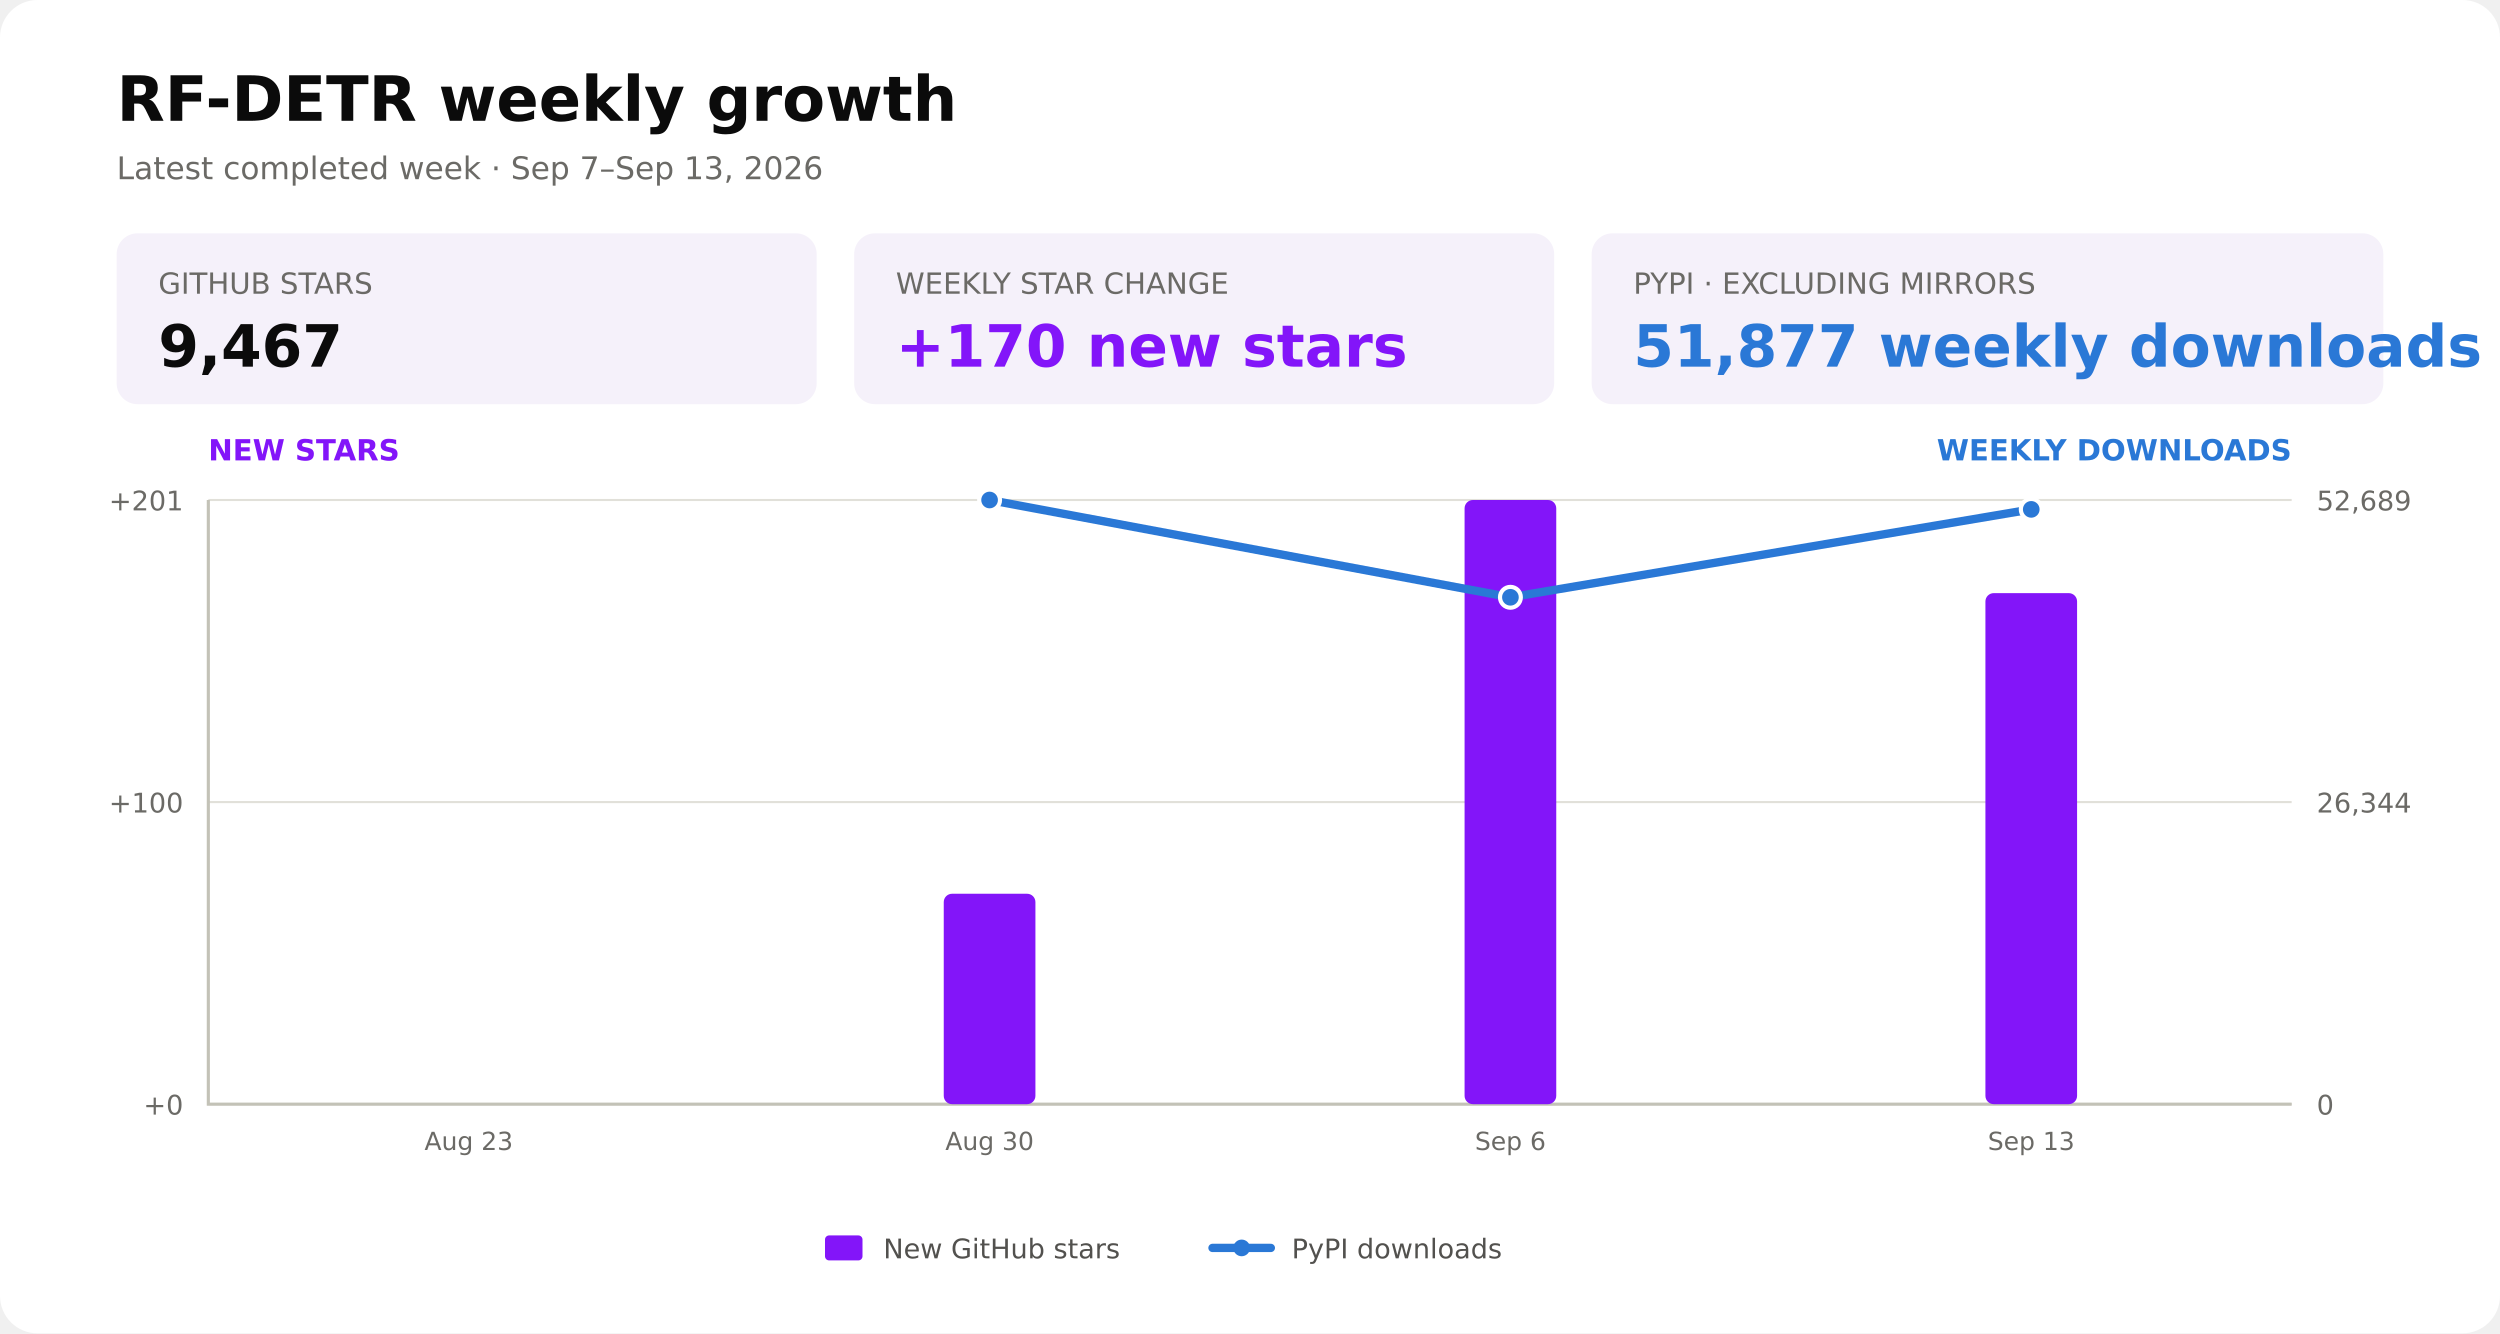
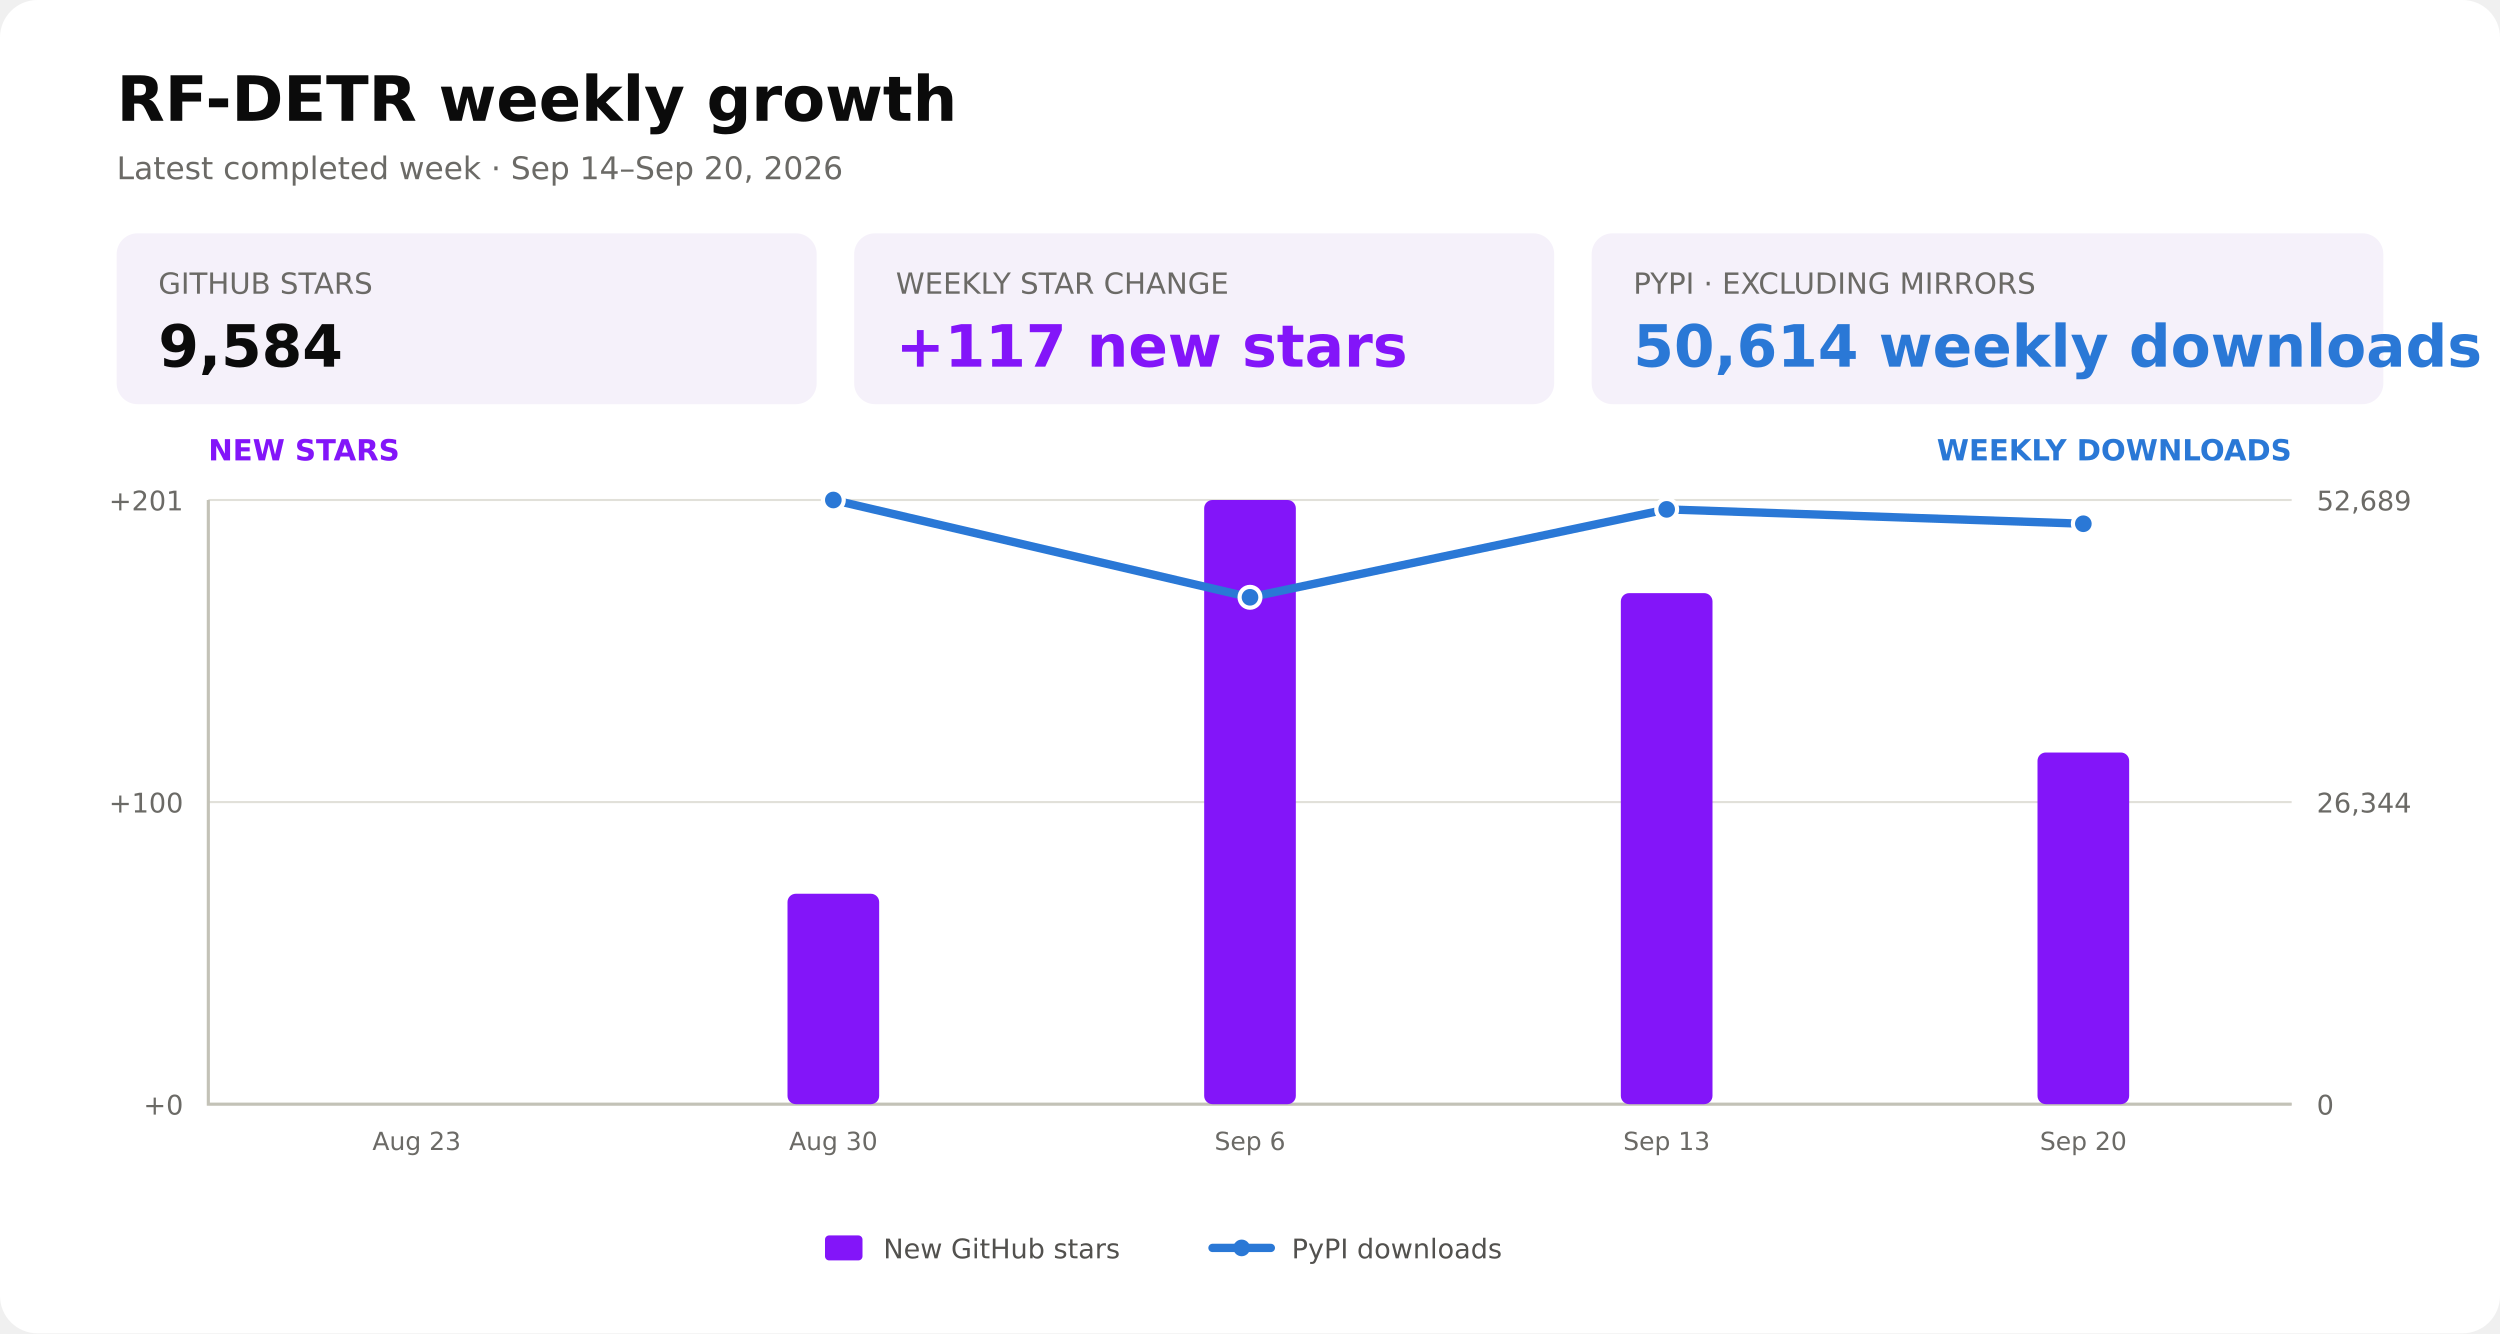
<svg xmlns="http://www.w3.org/2000/svg" width="1200" height="640" viewBox="0 0 1200 640" role="img" aria-labelledby="title description">
  <rect width="1200" height="640" rx="18" fill="#ffffff" />
  <text x="56" y="58" fill="#0b0b0b" font-family="DejaVu Sans, Arial, sans-serif" font-size="30" font-weight="700">RF-DETR weekly growth</text>
-   <text x="56" y="86" fill="#6b6a66" font-family="DejaVu Sans, Arial, sans-serif" font-size="15">Latest completed week · Sep 7–Sep 13, 2026</text>
+   <text x="56" y="86" fill="#6b6a66" font-family="DejaVu Sans, Arial, sans-serif" font-size="15">Latest completed week · Sep 14–Sep 20, 2026</text>
  <g font-family="DejaVu Sans, Arial, sans-serif">
    <rect x="56" y="112" width="336" height="82" rx="10" fill="#f5f1fa" />
    <text x="76" y="141" fill="#6b6a66" font-size="14">GITHUB STARS</text>
-     <text x="76" y="176" fill="#0b0b0b" font-size="28" font-weight="700">9,467</text>
+     <text x="76" y="176" fill="#0b0b0b" font-size="28" font-weight="700">9,584</text>
    <rect x="410" y="112" width="336" height="82" rx="10" fill="#f5f1fa" />
    <text x="430" y="141" fill="#6b6a66" font-size="14">WEEKLY STAR CHANGE</text>
-     <text x="430" y="176" fill="#8315f9" font-size="28" font-weight="700">+170 new stars</text>
+     <text x="430" y="176" fill="#8315f9" font-size="28" font-weight="700">+117 new stars</text>
    <rect x="764" y="112" width="380" height="82" rx="10" fill="#f5f1fa" />
    <text x="784" y="141" fill="#6b6a66" font-size="14">PYPI · EXCLUDING MIRRORS</text>
-     <text x="784" y="176" fill="#2a78d6" font-size="28" font-weight="700">51,877 weekly downloads</text>
+     <text x="784" y="176" fill="#2a78d6" font-size="28" font-weight="700">50,614 weekly downloads</text>
  </g>
  <g aria-hidden="true" fill="none" stroke="#e1e0d9" stroke-width="1">
    <path d="M100 530.0H1100" />
    <path d="M100 385.0H1100" />
    <path d="M100 240.0H1100" />
  </g>
  <path d="M100 240V530H1100" fill="none" stroke="#c3c2b7" stroke-width="1.5" />
  <g fill="#6b6a66" font-family="DejaVu Sans, Arial, sans-serif" font-size="13">
    <text x="88" y="535.0" text-anchor="end">+0</text>
    <text x="1112" y="535.0" text-anchor="start">0</text>
    <text x="88" y="390.0" text-anchor="end">+100</text>
    <text x="1112" y="390.0" text-anchor="start">26,344</text>
    <text x="88" y="245.0" text-anchor="end">+201</text>
    <text x="1112" y="245.0" text-anchor="start">52,689</text>
    <text x="100" y="221" fill="#8315f9" font-size="14" font-weight="700">NEW STARS</text>
    <text x="1100" y="221" fill="#2a78d6" font-size="14" font-weight="700" text-anchor="end">WEEKLY DOWNLOADS</text>
  </g>
  <g id="weekly-stars-bars">
-     <rect x="453.0" y="429.0" width="44.0" height="101.0" rx="4" fill="#8315f9" />
-     <rect x="703.0" y="240.0" width="44.0" height="290.0" rx="4" fill="#8315f9" />
-     <rect x="953.0" y="284.7" width="44.0" height="245.3" rx="4" fill="#8315f9" />
+     <rect x="378.0" y="429.0" width="44.0" height="101.0" rx="4" fill="#8315f9" />
+     <rect x="578.0" y="240.0" width="44.0" height="290.0" rx="4" fill="#8315f9" />
+     <rect x="778.0" y="284.7" width="44.0" height="245.3" rx="4" fill="#8315f9" />
+     <rect x="978.0" y="361.2" width="44.0" height="168.8" rx="4" fill="#8315f9" />
  </g>
  <g id="weekly-downloads-line">
-     <polyline points="475.0,240.0 725.0,286.7 975.0,244.5" fill="none" stroke="#2a78d6" stroke-width="4" stroke-linecap="round" stroke-linejoin="round" />
-     <circle cx="475.0" cy="240.0" r="5" fill="#2a78d6" stroke="#ffffff" stroke-width="2" />
-     <circle cx="725.0" cy="286.7" r="5" fill="#2a78d6" stroke="#ffffff" stroke-width="2" />
-     <circle cx="975.0" cy="244.5" r="5" fill="#2a78d6" stroke="#ffffff" stroke-width="2" />
+     <polyline points="400.0,240.0 600.0,286.7 800.0,244.5 1000.0,251.4" fill="none" stroke="#2a78d6" stroke-width="4" stroke-linecap="round" stroke-linejoin="round" />
+     <circle cx="400.0" cy="240.0" r="5" fill="#2a78d6" stroke="#ffffff" stroke-width="2" />
+     <circle cx="600.0" cy="286.7" r="5" fill="#2a78d6" stroke="#ffffff" stroke-width="2" />
+     <circle cx="800.0" cy="244.5" r="5" fill="#2a78d6" stroke="#ffffff" stroke-width="2" />
+     <circle cx="1000.0" cy="251.4" r="5" fill="#2a78d6" stroke="#ffffff" stroke-width="2" />
  </g>
  <g fill="#6b6a66" font-family="DejaVu Sans, Arial, sans-serif" font-size="12" text-anchor="middle">
-     <text x="225.0" y="552">Aug 23</text>
-     <text x="475.0" y="552">Aug 30</text>
-     <text x="725.0" y="552">Sep 6</text>
-     <text x="975.0" y="552">Sep 13</text>
+     <text x="200.0" y="552">Aug 23</text>
+     <text x="400.0" y="552">Aug 30</text>
+     <text x="600.0" y="552">Sep 6</text>
+     <text x="800.0" y="552">Sep 13</text>
+     <text x="1000.0" y="552">Sep 20</text>
  </g>
  <g font-family="DejaVu Sans, Arial, sans-serif" font-size="13" fill="#52514e">
    <rect x="396" y="593" width="18" height="12" rx="2" fill="#8315f9" />
    <text x="424" y="604">New GitHub stars</text>
    <path d="M582 599H610" fill="none" stroke="#2a78d6" stroke-width="4" stroke-linecap="round" />
    <circle cx="596" cy="599" r="4" fill="#2a78d6" />
    <text x="620" y="604">PyPI downloads</text>
  </g>
</svg>
